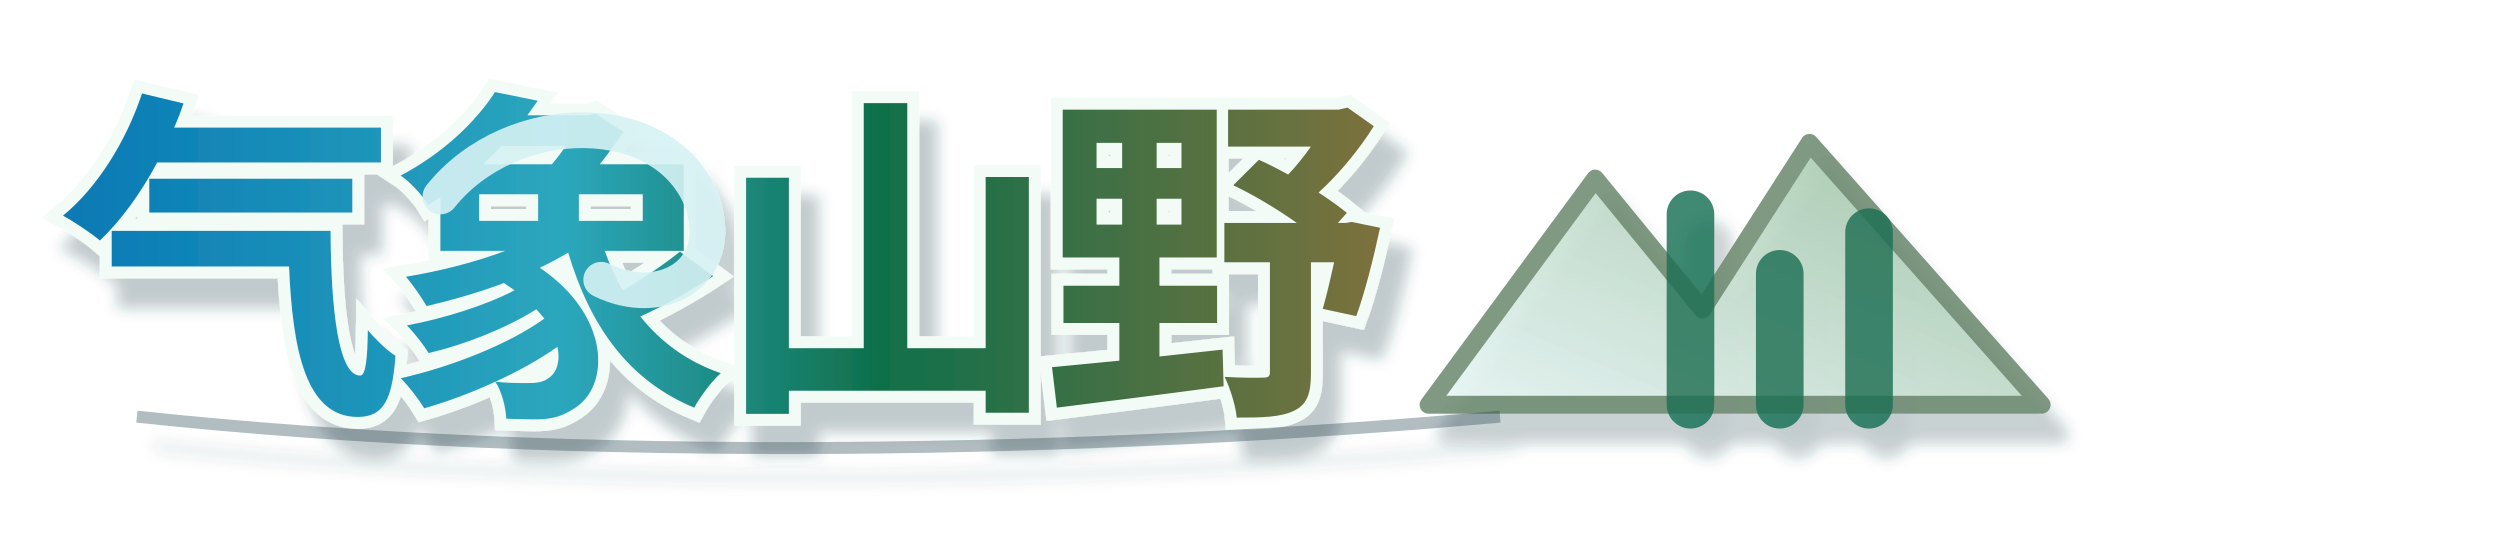
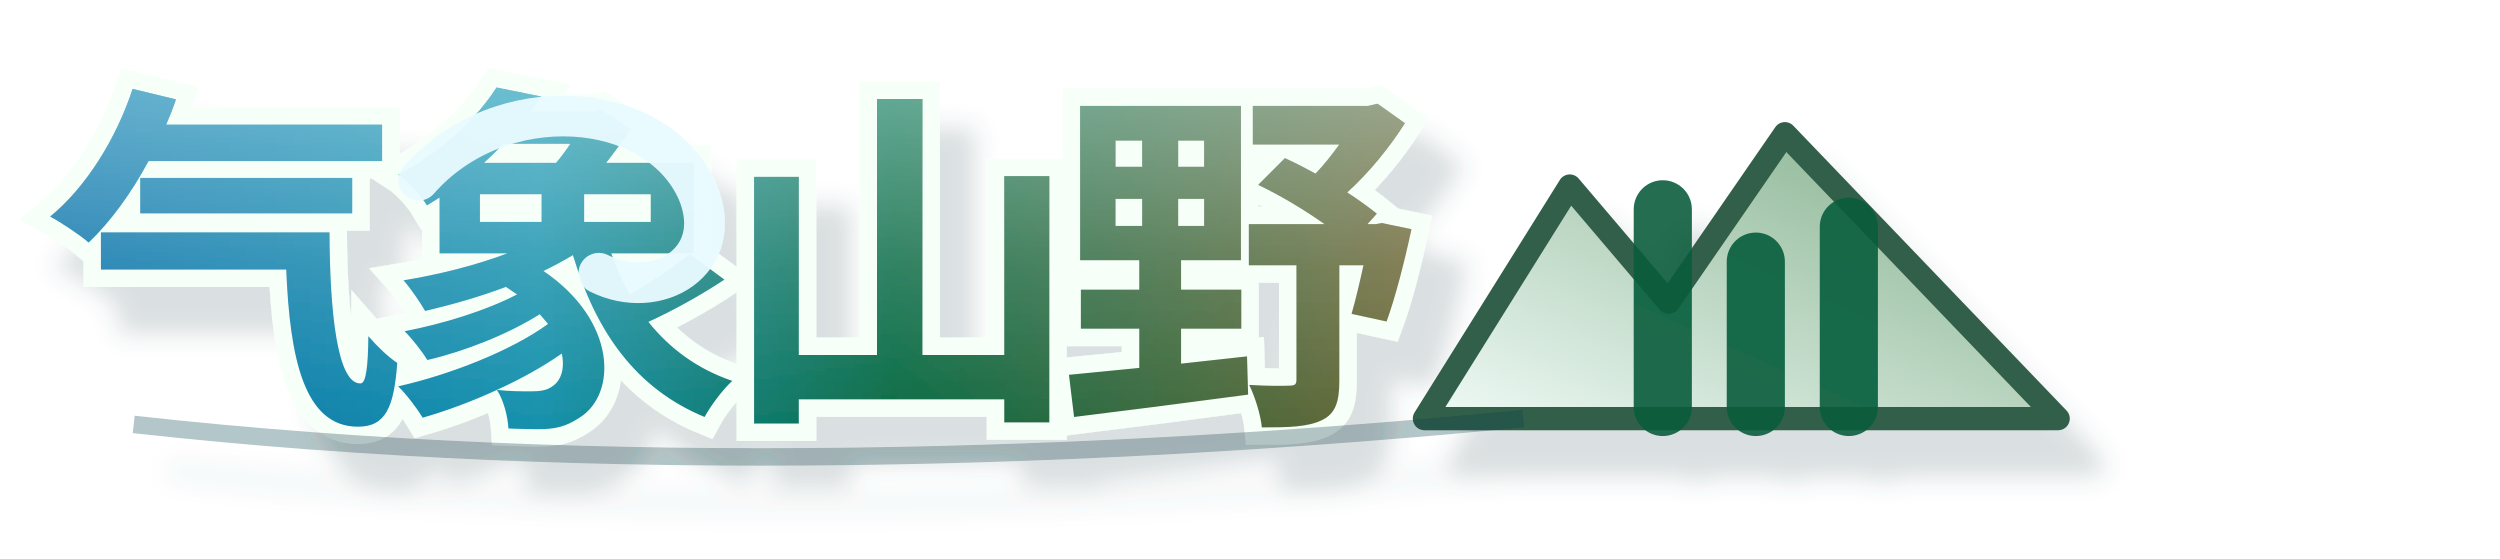
- <svg xmlns="http://www.w3.org/2000/svg" viewBox="0 0 420 92" role="img" aria-labelledby="t d">
+ <svg xmlns="http://www.w3.org/2000/svg" viewBox="0 0 430 96" role="img" aria-labelledby="t d">
  <defs>
-     <linearGradient id="weatherFill" x1="0" y1="0" x2="1" y2="0">
-       <stop offset="0" stop-color="#0879b5" />
-       <stop offset="0.38" stop-color="#2ca7bd" />
-       <stop offset="0.62" stop-color="#0f704a" />
-       <stop offset="1" stop-color="#7c713d" />
+     <linearGradient id="fill" x1="0" y1="0" x2="1" y2="0">
+       <stop offset="0" stop-color="#0872aa" />
+       <stop offset="0.36" stop-color="#1691ac" />
+       <stop offset="0.62" stop-color="#096b45" />
+       <stop offset="1" stop-color="#6d6736" />
+     </linearGradient>
+     <linearGradient id="top" x1="0" y1="0" x2="0" y2="1">
+       <stop offset="0" stop-color="#d9fbff" stop-opacity="0.95" />
+       <stop offset="0.52" stop-color="#ffffff" stop-opacity="0.35" />
+       <stop offset="1" stop-color="#ffffff" stop-opacity="0" />
    </linearGradient>
    <linearGradient id="ridge" x1="0" y1="1" x2="1" y2="0">
-       <stop offset="0" stop-color="#e7f6f6" />
-       <stop offset="1" stop-color="#9bc1a1" />
+       <stop offset="0" stop-color="#f0fbf7" />
+       <stop offset="1" stop-color="#7fac86" />
    </linearGradient>
-     <filter id="raised" x="-12%" y="-28%" width="126%" height="160%">
-       <feDropShadow dx="0" dy="1.5" stdDeviation="0.6" flood-color="#ffffff" flood-opacity="0.9" />
-       <feDropShadow dx="3" dy="5" stdDeviation="1.2" flood-color="#29434b" flood-opacity="0.28" />
+     <filter id="lift" x="-12%" y="-24%" width="128%" height="164%">
+       <feDropShadow dx="0" dy="1" stdDeviation="0.45" flood-color="#ffffff" flood-opacity="0.95" />
+       <feDropShadow dx="2.8" dy="4.5" stdDeviation="1" flood-color="#102f38" flood-opacity="0.36" />
+       <feDropShadow dx="6" dy="8" stdDeviation="2" flood-color="#47656b" flood-opacity="0.2" />
    </filter>
  </defs>
-   <g filter="url(#raised)">
-     <path d="M240 68 L268 30 L286 52 L304 24 L343 68 Z" fill="url(#ridge)" stroke="#6e8b71" stroke-width="3" stroke-linejoin="round" opacity="0.88" />
-     <path d="M284 68 V36 M299 68 V46 M314 68 V39" stroke="#1e6f54" stroke-width="8" stroke-linecap="round" opacity="0.82" />
-     <text x="10" y="65" font-family="Noto Serif SC, Source Han Serif SC, STSong, serif" font-size="58" font-weight="900" letter-spacing="-3" fill="url(#weatherFill)" stroke="#f3fbf7" stroke-width="4" paint-order="stroke fill">气象山野</text>
-     <path d="M74 33 C86 18 112 18 118 34 C122 46 111 52 101 47" fill="none" stroke="#d6f2f4" stroke-width="6" stroke-linecap="round" opacity="0.9" />
-     <path d="M23 70 C98 78 185 76 252 70" fill="none" stroke="#123f48" stroke-width="2" opacity="0.34" />
+   <g filter="url(#lift)">
+     <path d="M245 72 L270 32 L287 52 L307 23 L354 72 Z" fill="url(#ridge)" stroke="#315e49" stroke-width="4" stroke-linejoin="round" />
+     <path d="M286 70 V36 M302 70 V45 M318 70 V39" stroke="#075d3c" stroke-width="10" stroke-linecap="round" opacity="0.9" />
+     <text x="8" y="68" font-family="Noto Serif SC, Source Han Serif SC, STSong, serif" font-size="62" font-weight="900" letter-spacing="-4" fill="url(#fill)" stroke="#f7fff9" stroke-width="6" paint-order="stroke fill">气象山野</text>
+     <text x="8" y="68" font-family="Noto Serif SC, Source Han Serif SC, STSong, serif" font-size="62" font-weight="900" letter-spacing="-4" fill="url(#top)" opacity="0.46">气象山野</text>
+     <path d="M72 31 C86 15 113 17 120 33 C125 45 113 52 103 47" fill="none" stroke="#e9fbff" stroke-width="7" stroke-linecap="round" opacity="0.95" />
+     <path d="M23 73 C104 82 190 79 262 72" fill="none" stroke="#103c45" stroke-width="3" opacity="0.3" />
  </g>
</svg>
